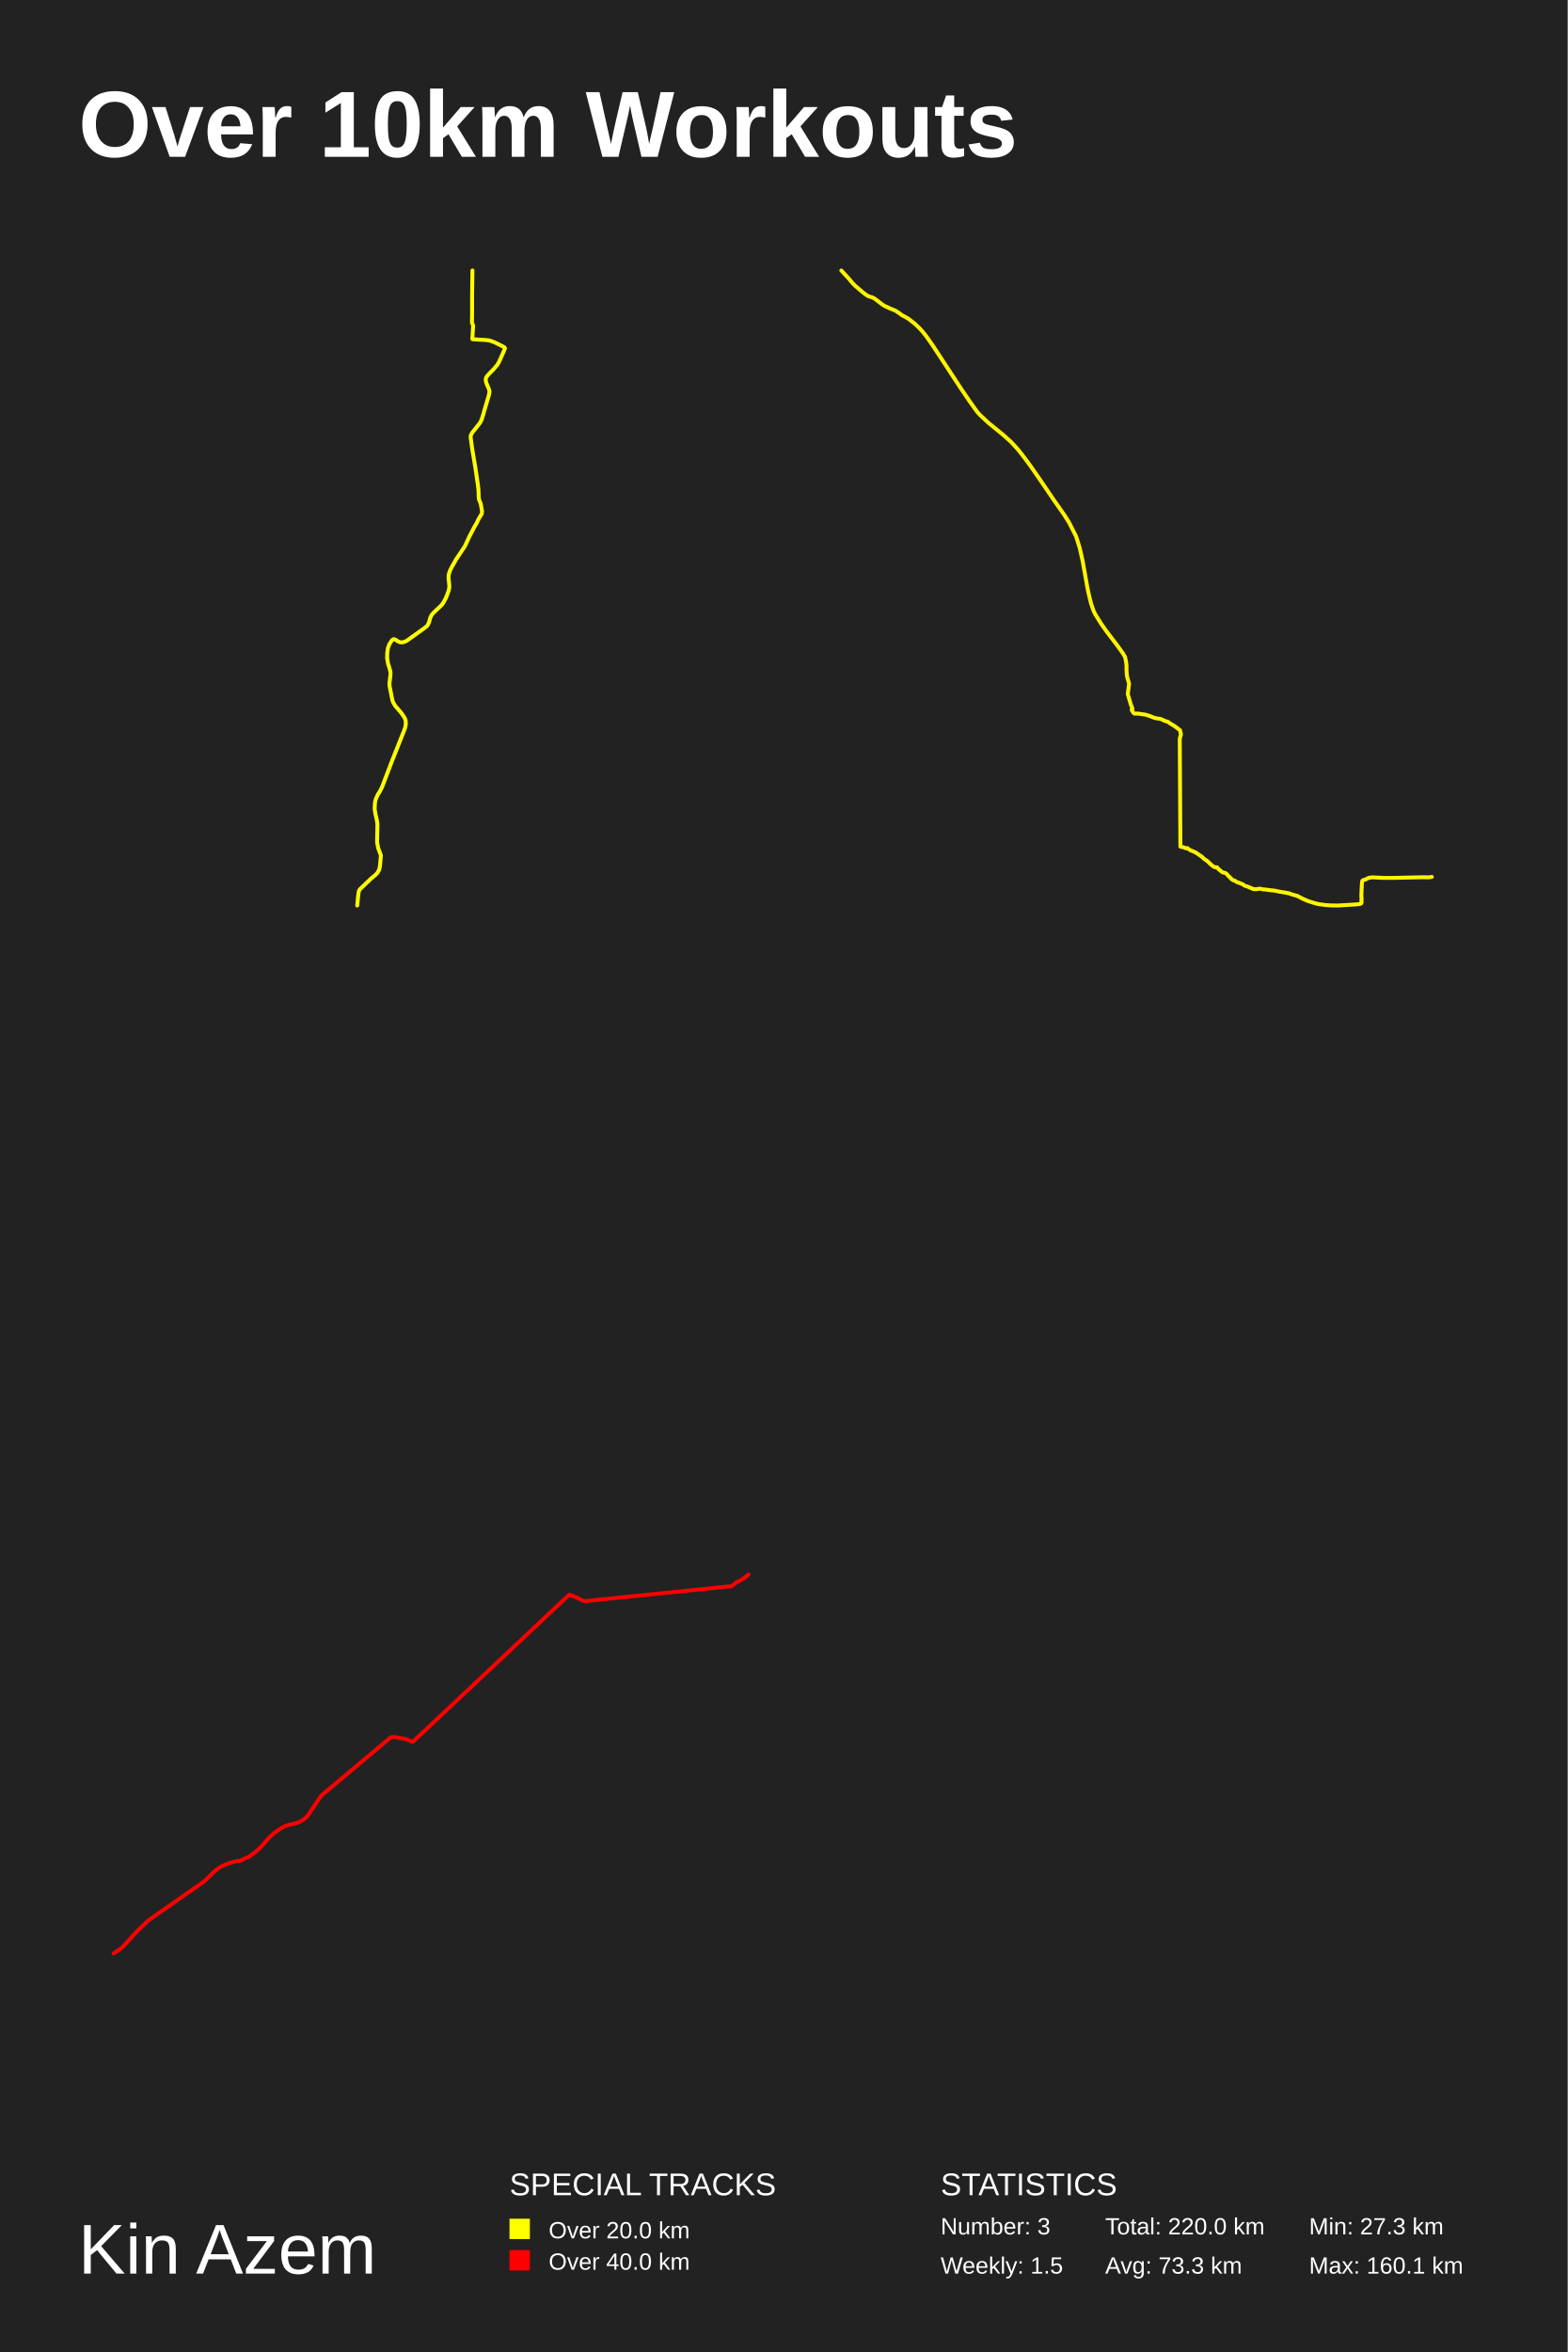
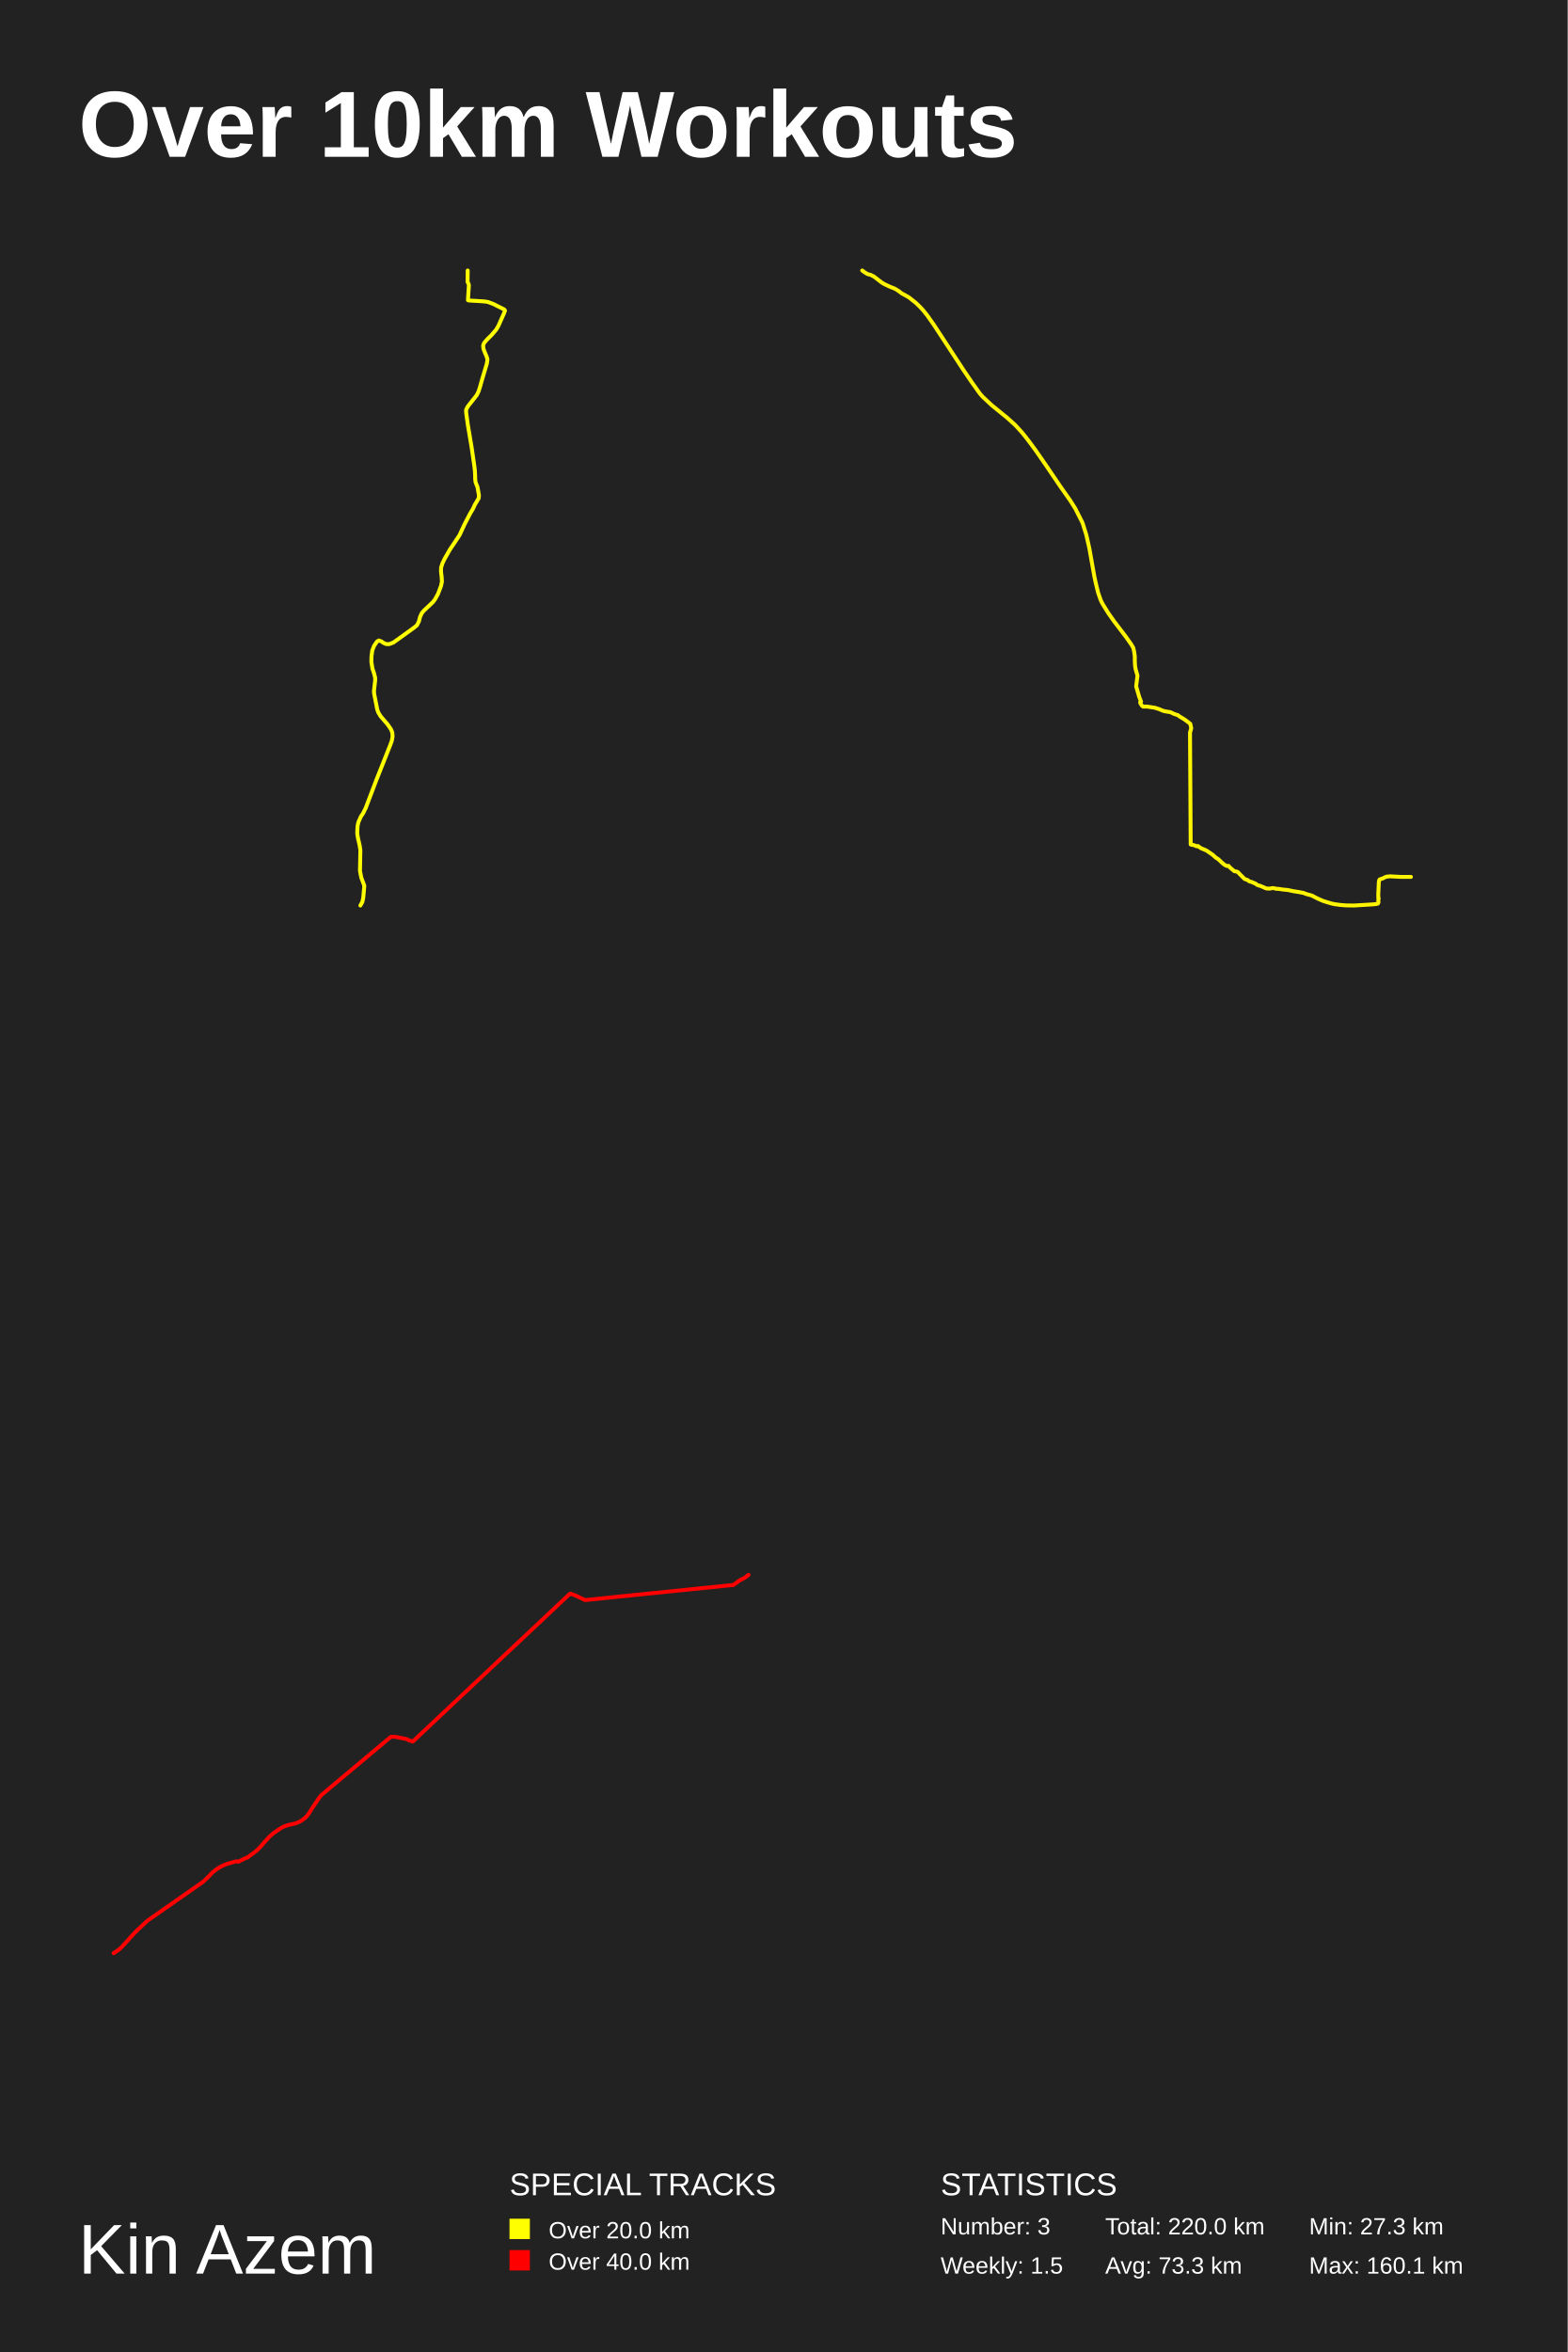
<svg xmlns="http://www.w3.org/2000/svg" baseProfile="full" height="300mm" version="1.1" viewBox="0,0,200,300" width="200mm">
  <defs />
  <rect fill="#222222" height="300" width="200" x="0" y="0" />
  <text fill="#FFFFFF" style="font-size:12px; font-family:Arial; font-weight:bold;" x="10" y="20">Over 10km Workouts</text>
  <text fill="#FFFFFF" style="font-size:9px; font-family:Arial" x="10" y="290">Kin Azem</text>
  <text fill="#FFFFFF" style="font-size:4px; font-family:Arial" x="65" y="280">SPECIAL TRACKS</text>
  <rect fill="yellow" height="2.6" width="2.6" x="65" y="283" />
  <text fill="#FFFFFF" style="font-size:3px; font-family:Arial" x="70" y="285.5">Over 20.0 km</text>
  <rect fill="red" height="2.6" width="2.6" x="65" y="287" />
  <text fill="#FFFFFF" style="font-size:3px; font-family:Arial" x="70" y="289.5">Over 40.0 km</text>
  <text fill="#FFFFFF" style="font-size:4px; font-family:Arial" x="120" y="280">STATISTICS</text>
  <text fill="#FFFFFF" style="font-size:3px; font-family:Arial" x="120" y="285">Number: 3</text>
  <text fill="#FFFFFF" style="font-size:3px; font-family:Arial" x="120" y="290">Weekly: 1.5</text>
  <text fill="#FFFFFF" style="font-size:3px; font-family:Arial" x="141" y="285">Total: 220.0 km</text>
  <text fill="#FFFFFF" style="font-size:3px; font-family:Arial" x="141" y="290">Avg: 73.3 km</text>
  <text fill="#FFFFFF" style="font-size:3px; font-family:Arial" x="167" y="285">Min: 27.3 km</text>
  <text fill="#FFFFFF" style="font-size:3px; font-family:Arial" x="167" y="290">Max: 160.1 km</text>
-   <polyline fill="none" opacity="1" points="60.272,34.5 60.228,37.635 60.228,39.9 60.213,41.187 60.331,41.422 60.36,41.567 60.257,43.234 60.301,43.271 61.803,43.361 62.245,43.398 62.525,43.452 63.114,43.669 64.233,44.231 64.336,44.285 64.425,44.412 64.277,44.793 63.688,46.116 63.438,46.551 62.908,47.167 62.451,47.62 62.098,48.018 62.024,48.163 61.965,48.363 61.995,48.671 62.083,48.942 62.363,49.595 62.451,49.921 62.378,50.392 61.803,52.313 61.612,53.001 61.45,53.509 61.244,53.925 60.242,55.194 60.051,55.556 60.051,55.864 60.242,57.259 60.67,59.796 60.979,61.934 61.038,62.441 61.067,63.075 61.067,63.329 61.111,63.709 61.332,64.271 61.494,65.195 61.465,65.521 61.023,66.264 60.817,66.717 60.522,67.206 59.889,68.42 59.3,69.688 58.21,71.319 57.621,72.352 57.386,72.841 57.238,73.312 57.224,73.765 57.297,74.381 57.327,74.906 57.224,75.395 56.885,76.283 56.546,76.899 56.311,77.207 55.295,78.167 55.118,78.384 55.044,78.475 54.867,78.874 54.735,79.381 54.514,79.816 54.131,80.124 51.863,81.754 51.436,81.917 51.304,81.935 51.024,81.917 50.685,81.754 50.553,81.645 50.244,81.518 50.037,81.627 49.699,82.116 49.492,82.642 49.404,83.294 49.389,83.928 49.507,84.671 49.684,85.196 49.816,85.721 49.816,86.011 49.684,87.189 49.699,87.497 50.052,89.29 50.17,89.616 50.435,90.051 51.23,90.975 51.598,91.518 51.746,91.88 51.775,92.333 51.687,92.822 51.51,93.293 49.934,97.26 48.756,100.358 48.462,100.956 48.226,101.3 47.946,101.916 47.887,102.133 47.828,102.477 47.799,103.22 47.887,103.781 48.064,104.542 48.152,105.104 48.108,107.44 48.255,108.201 48.565,109.016 48.594,109.143 48.476,110.465 48.373,110.936 48.152,111.334 47.828,111.66 47.342,112.059 46.341,113.019 45.944,113.399 45.811,113.598 45.767,113.743 45.693,114.25 45.575,115.5" stroke="#ffff00" stroke-dasharray="none" stroke-linecap="round" stroke-linejoin="round" stroke-width="0.5" />
-   <polyline fill="none" opacity="1" points="182.668,111.85 182.255,111.906 181.511,111.892 177.701,111.977 176.498,111.977 175.118,111.906 174.705,111.949 174.469,112.034 174.268,112.147 173.855,112.288 173.796,112.373 173.749,112.599 173.678,114.128 173.69,114.623 173.702,114.637 173.726,114.623 173.678,114.906 173.714,115.076 173.655,115.231 173.619,115.259 173.419,115.316 173.03,115.359 170.67,115.5 169.726,115.486 169.007,115.429 168.275,115.33 167.898,115.245 167.367,115.09 166.848,114.92 166.199,114.637 165.491,114.269 164.807,114.085 164.5,113.958 163.84,113.83 163.285,113.746 162.53,113.59 161.94,113.533 161.386,113.448 161.115,113.448 160.973,113.392 160.69,113.349 160.312,113.42 159.911,113.406 159.192,113.095 158.897,113.01 158.755,112.953 158.578,112.812 158.036,112.585 157.811,112.529 157.564,112.345 157.328,112.274 157.198,112.203 156.62,111.623 156.455,111.439 156.313,111.34 155.959,111.269 155.452,110.845 155.252,110.619 155.027,110.633 154.756,110.491 154.449,110.237 154.025,109.826 153.659,109.586 153.305,109.26 152.515,108.723 151.984,108.496 151.866,108.454 151.465,108.171 151.323,108.213 151.005,108.072 150.733,108.029 150.592,107.987 150.509,94.218 150.663,93.681 150.545,93.143 150.084,92.789 149.79,92.577 149.223,92.237 148.976,92.053 148.846,92.025 148.551,91.926 148.103,91.714 147.348,91.586 147.064,91.487 146.699,91.332 146.168,91.162 145.212,91.02 144.729,91.02 144.575,90.893 144.387,90.582 144.375,90.454 144.398,90.412 144.481,90.398 144.257,89.832 143.879,88.53 144.044,87.213 143.809,86.393 143.75,86.025 143.714,85.43 143.714,84.836 143.632,84.256 143.525,83.789 143.266,83.35 142.593,82.402 141.178,80.548 140.458,79.529 139.739,78.368 139.609,78.113 139.503,77.873 139.196,76.995 138.901,75.778 138.736,75.014 138.122,71.56 137.745,69.89 137.344,68.602 137.249,68.347 136.388,66.649 135.763,65.658 134.548,63.931 132.684,61.185 131.516,59.501 130.82,58.552 130.266,57.83 129.794,57.25 129.003,56.386 128.001,55.481 126.137,53.966 125.04,52.947 124.768,52.649 124.544,52.366 123.648,51.106 122.645,49.634 119,44.071 118.186,42.91 117.667,42.258 117.277,41.834 116.758,41.338 115.921,40.673 115.578,40.475 115.024,40.177 114.717,39.937 114.281,39.653 114.104,39.568 113.573,39.356 112.877,39.031 112.57,38.846 111.615,38.11 111.237,37.912 110.813,37.799 110.423,37.558 110.164,37.36 109.114,36.468 108.807,36.156 108.194,35.434 107.332,34.5" stroke="#fff500" stroke-dasharray="none" stroke-linecap="round" stroke-linejoin="round" stroke-width="0.5" />
-   <polyline fill="none" opacity="1" points="95.5,200.836 95.418,200.895 95.248,201.033 95.143,201.113 95.049,201.187 94.992,201.229 94.98,201.241 94.894,201.306 94.832,201.36 94.809,201.372 94.789,201.388 93.908,201.863 93.899,201.872 93.894,201.889 93.898,201.904 93.25,202.358 93.238,202.35 93.226,202.339 93.225,202.335 93.217,202.327 93.209,202.321 93.222,202.333 93.216,202.325 93.219,202.328 74.528,204.233 74.459,204.212 73.651,203.815 73.185,203.607 73.115,203.581 72.898,203.507 72.753,203.46 72.609,203.416 52.666,222.176 52.627,222.162 52.606,222.155 52.57,222.141 52.451,222.102 52.386,222.081 52.24,222.031 52.19,222.011 52.16,221.998 52.1,221.968 52.012,221.92 51.946,221.89 51.869,221.863 51.817,221.847 51.737,221.828 51.734,221.826 51.734,221.823 51.733,221.822 51.736,221.817 51.735,221.815 51.733,221.815 51.733,221.818 51.735,221.819 51.729,221.815 51.728,221.817 51.729,221.818 51.724,221.817 51.725,221.817 51.711,221.817 51.585,221.797 51.334,221.751 50.949,221.67 50.732,221.629 50.593,221.6 50.537,221.592 50.505,221.585 50.435,221.578 50.366,221.569 50.334,221.566 50.187,221.562 50.115,221.565 49.911,221.579 49.876,221.58 49.876,221.58 41.047,228.98 40.865,229.227 40.73,229.411 40.641,229.532 39.883,230.665 39.839,230.728 39.758,230.854 39.562,231.175 39.479,231.299 39.39,231.424 39.297,231.543 39.248,231.601 39.196,231.659 39.143,231.713 39.09,231.767 38.979,231.871 38.922,231.92 38.805,232.014 38.685,232.103 38.624,232.146 38.498,232.227 38.433,232.265 38.368,232.303 38.301,232.337 38.234,232.37 38.168,232.402 38.099,232.431 38.031,232.459 37.962,232.484 37.822,232.532 37.678,232.572 37.459,232.625 37.017,232.725 36.944,232.743 36.798,232.783 36.653,232.826 36.582,232.85 36.441,232.903 36.372,232.931 36.303,232.961 36.236,232.993 36.101,233.062 36.035,233.098 35.906,233.175 35.843,233.215 35.656,233.339 35.347,233.55 35.162,233.673 35.041,233.76 34.983,233.804 34.926,233.85 34.869,233.897 34.655,234.083 34.53,234.189 33.76,235.033 33.723,235.083 33.677,235.14 33.527,235.309 33.273,235.587 33.17,235.697 33.06,235.806 33.005,235.859 32.782,236.068 31.677,236.896 31.598,236.886 31.515,236.933 31.452,236.946 30.543,237.407 30.465,237.366 30.384,237.351 30.31,237.363 30.234,237.372 30.088,237.409 29.656,237.532 29.583,237.548 29.366,237.609 29.223,237.652 29.152,237.675 29.011,237.723 28.872,237.775 28.734,237.833 28.6,237.894 28.467,237.958 28.334,238.027 28.204,238.099 28.077,238.173 27.953,238.251 27.829,238.334 27.767,238.377 27.648,238.466 27.475,238.603 27.362,238.696 27.307,238.746 27.198,238.845 27.145,238.896 26.988,239.051 26.945,239.111 26.894,239.168 26.843,239.22 26.789,239.269 26.206,239.835 26.036,239.982 19.005,244.897 18.899,244.996 18.795,245.092 18.582,245.293 18.364,245.502 18.041,245.807 17.756,246.062 17.652,246.168 17.253,246.589 17.103,246.745 17.055,246.796 16.964,246.897 16.831,247.049 16.785,247.1 16.694,247.202 16.518,247.398 16.384,247.544 16.203,247.738 16.021,247.936 15.794,248.184 15.701,248.279 15.605,248.372 15.555,248.417 15.505,248.46 15.404,248.542 15.298,248.62 15.194,248.692 14.938,248.867 14.739,249 14.5,249.164" stroke="red" stroke-dasharray="none" stroke-linecap="round" stroke-linejoin="round" stroke-width="0.5" />
+   <polyline fill="none" opacity="1" points="59.667,34.5 59.65,35.959 59.784,36.226 59.817,36.39 59.7,38.281 59.751,38.322 61.454,38.425 61.955,38.466 62.272,38.527 62.94,38.774 64.209,39.411 64.326,39.472 64.426,39.616 64.259,40.048 63.591,41.548 63.307,42.041 62.706,42.739 62.188,43.253 61.788,43.705 61.704,43.87 61.637,44.096 61.671,44.445 61.771,44.753 62.088,45.493 62.188,45.863 62.105,46.397 61.454,48.575 61.237,49.355 61.053,49.931 60.819,50.403 59.684,51.841 59.467,52.252 59.467,52.602 59.684,54.184 60.168,57.06 60.519,59.484 60.585,60.059 60.619,60.779 60.619,61.066 60.669,61.498 60.919,62.134 61.103,63.182 61.07,63.552 60.569,64.394 60.335,64.908 60.001,65.463 59.283,66.839 58.615,68.277 57.379,70.126 56.712,71.297 56.444,71.852 56.277,72.386 56.261,72.899 56.344,73.598 56.378,74.194 56.261,74.748 55.877,75.755 55.493,76.453 55.225,76.802 54.073,77.891 53.873,78.138 53.789,78.24 53.589,78.692 53.439,79.268 53.188,79.761 52.754,80.11 50.183,81.959 49.698,82.143 49.548,82.164 49.231,82.143 48.847,81.959 48.697,81.835 48.346,81.692 48.112,81.815 47.728,82.369 47.494,82.965 47.394,83.705 47.377,84.424 47.511,85.266 47.711,85.861 47.862,86.457 47.862,86.786 47.711,88.121 47.728,88.47 48.129,90.504 48.262,90.873 48.563,91.366 49.465,92.414 49.882,93.03 50.049,93.441 50.082,93.955 49.982,94.509 49.782,95.043 47.995,99.541 46.659,103.054 46.325,103.731 46.058,104.122 45.741,104.82 45.674,105.067 45.607,105.457 45.574,106.299 45.674,106.936 45.875,107.798 45.975,108.435 45.925,111.084 46.092,111.947 46.442,112.871 46.476,113.015 46.342,114.514 46.225,115.048 45.975,115.5" stroke="#ffff00" stroke-dasharray="none" stroke-linecap="round" stroke-linejoin="round" stroke-width="0.5" />
+   <polyline fill="none" opacity="1" points="180.005,111.848 178.757,111.848 177.327,111.775 176.899,111.819 176.654,111.907 176.446,112.024 176.018,112.171 175.957,112.259 175.908,112.493 175.835,114.077 175.847,114.591 175.859,114.605 175.884,114.591 175.835,114.884 175.871,115.06 175.81,115.221 175.774,115.251 175.566,115.309 175.162,115.353 172.716,115.5 171.738,115.485 170.992,115.427 170.234,115.324 169.843,115.236 169.292,115.075 168.754,114.899 168.082,114.605 167.348,114.224 166.639,114.033 166.321,113.901 165.636,113.769 165.061,113.681 164.279,113.52 163.667,113.461 163.092,113.373 162.811,113.373 162.664,113.315 162.371,113.271 161.98,113.344 161.564,113.329 160.818,113.007 160.512,112.919 160.365,112.86 160.182,112.713 159.619,112.479 159.387,112.42 159.13,112.229 158.886,112.156 158.751,112.083 158.152,111.481 157.981,111.291 157.834,111.188 157.467,111.115 156.941,110.675 156.733,110.44 156.501,110.455 156.22,110.308 155.902,110.044 155.462,109.619 155.083,109.369 154.716,109.032 153.896,108.475 153.346,108.24 153.224,108.196 152.808,107.902 152.661,107.946 152.331,107.8 152.05,107.756 151.903,107.712 151.817,93.44 151.976,92.882 151.854,92.325 151.377,91.958 151.072,91.738 150.485,91.386 150.228,91.195 150.093,91.166 149.788,91.063 149.323,90.843 148.54,90.711 148.247,90.608 147.868,90.447 147.317,90.271 146.327,90.124 145.825,90.124 145.666,89.992 145.471,89.67 145.459,89.538 145.483,89.494 145.569,89.479 145.336,88.892 144.945,87.542 145.116,86.178 144.872,85.327 144.81,84.946 144.774,84.33 144.774,83.714 144.688,83.112 144.578,82.628 144.309,82.173 143.612,81.19 142.145,79.268 141.399,78.212 140.653,77.009 140.518,76.745 140.408,76.496 140.09,75.586 139.784,74.324 139.613,73.532 138.977,69.952 138.586,68.221 138.17,66.886 138.072,66.622 137.18,64.861 136.532,63.834 135.272,62.044 133.34,59.197 132.129,57.451 131.408,56.468 130.833,55.72 130.344,55.118 129.525,54.223 128.485,53.284 126.553,51.714 125.416,50.657 125.134,50.349 124.902,50.056 123.973,48.75 122.933,47.223 119.155,41.456 118.311,40.253 117.773,39.578 117.369,39.138 116.831,38.624 115.963,37.934 115.608,37.729 115.034,37.42 114.716,37.171 114.263,36.877 114.08,36.789 113.529,36.569 112.808,36.232 112.49,36.041 111.499,35.278 111.108,35.072 110.668,34.955 110.264,34.705 109.995,34.5" stroke="#fff500" stroke-dasharray="none" stroke-linecap="round" stroke-linejoin="round" stroke-width="0.5" />
+   <polyline fill="none" opacity="1" points="95.5,200.87 95.395,200.95 95.3,201.025 95.243,201.068 95.231,201.079 95.144,201.145 95.082,201.199 95.059,201.211 95.039,201.227 94.153,201.705 94.143,201.714 94.138,201.731 94.142,201.747 93.491,202.203 93.479,202.196 93.466,202.184 93.465,202.18 93.457,202.172 93.449,202.167 93.462,202.178 93.456,202.17 93.459,202.173 74.654,204.09 74.585,204.068 73.772,203.669 73.303,203.459 73.232,203.433 73.014,203.36 72.868,203.312 72.724,203.268 52.659,222.142 52.619,222.128 52.599,222.121 52.562,222.107 52.442,222.068 52.376,222.047 52.23,221.996 52.179,221.976 52.15,221.963 52.089,221.933 52.001,221.885 51.934,221.855 51.856,221.827 51.805,221.811 51.724,221.792 51.721,221.79 51.721,221.788 51.72,221.786 51.723,221.781 51.722,221.779 51.72,221.779 51.72,221.782 51.722,221.783 51.716,221.779 51.714,221.781 51.716,221.782 51.711,221.781 51.712,221.781 51.698,221.781 51.571,221.761 51.318,221.715 50.931,221.633 50.712,221.592 50.573,221.562 50.517,221.554 50.484,221.548 50.414,221.541 50.345,221.531 50.312,221.528 50.165,221.524 50.092,221.527 49.887,221.542 49.851,221.543 49.851,221.543 40.969,228.988 40.785,229.237 40.65,229.421 40.56,229.543 39.797,230.683 39.753,230.746 39.672,230.874 39.474,231.196 39.391,231.321 39.301,231.446 39.208,231.567 39.158,231.625 39.107,231.683 39.053,231.738 39,231.791 38.888,231.896 38.83,231.946 38.713,232.04 38.593,232.13 38.531,232.173 38.404,232.254 38.339,232.293 38.273,232.331 38.206,232.365 38.139,232.398 38.072,232.431 38.003,232.46 37.934,232.488 37.864,232.513 37.724,232.561 37.58,232.601 37.359,232.655 36.914,232.756 36.841,232.773 36.694,232.814 36.548,232.857 36.477,232.881 36.335,232.935 36.265,232.963 36.196,232.993 36.128,233.025 35.993,233.094 35.927,233.131 35.797,233.208 35.733,233.249 35.545,233.373 35.234,233.585 35.048,233.71 34.926,233.797 34.868,233.841 34.81,233.888 34.753,233.934 34.538,234.122 34.412,234.229 33.638,235.078 33.601,235.128 33.554,235.185 33.402,235.355 33.148,235.635 33.044,235.746 32.933,235.855 32.877,235.909 32.654,236.119 31.541,236.952 31.462,236.942 31.379,236.989 31.315,237.002 30.401,237.466 30.322,237.425 30.24,237.409 30.166,237.422 30.09,237.431 29.943,237.468 29.508,237.591 29.435,237.608 29.217,237.669 29.072,237.713 29.001,237.735 28.86,237.784 28.719,237.837 28.581,237.895 28.446,237.956 28.312,238.02 28.179,238.089 28.048,238.162 27.92,238.236 27.795,238.315 27.67,238.399 27.608,238.442 27.488,238.531 27.314,238.669 27.201,238.763 27.145,238.813 27.035,238.913 26.982,238.964 26.824,239.12 26.781,239.18 26.73,239.238 26.678,239.29 26.624,239.34 26.037,239.909 25.866,240.057 18.792,245.001 18.686,245.102 18.581,245.198 18.367,245.401 18.148,245.611 17.822,245.918 17.535,246.174 17.431,246.281 17.029,246.704 16.879,246.861 16.83,246.913 16.739,247.014 16.605,247.167 16.558,247.218 16.467,247.321 16.29,247.518 16.155,247.664 15.973,247.86 15.79,248.059 15.561,248.309 15.468,248.405 15.371,248.498 15.321,248.543 15.271,248.587 15.169,248.67 15.063,248.747 14.958,248.82 14.701,248.996 14.5,249.13" stroke="red" stroke-dasharray="none" stroke-linecap="round" stroke-linejoin="round" stroke-width="0.5" />
</svg>
